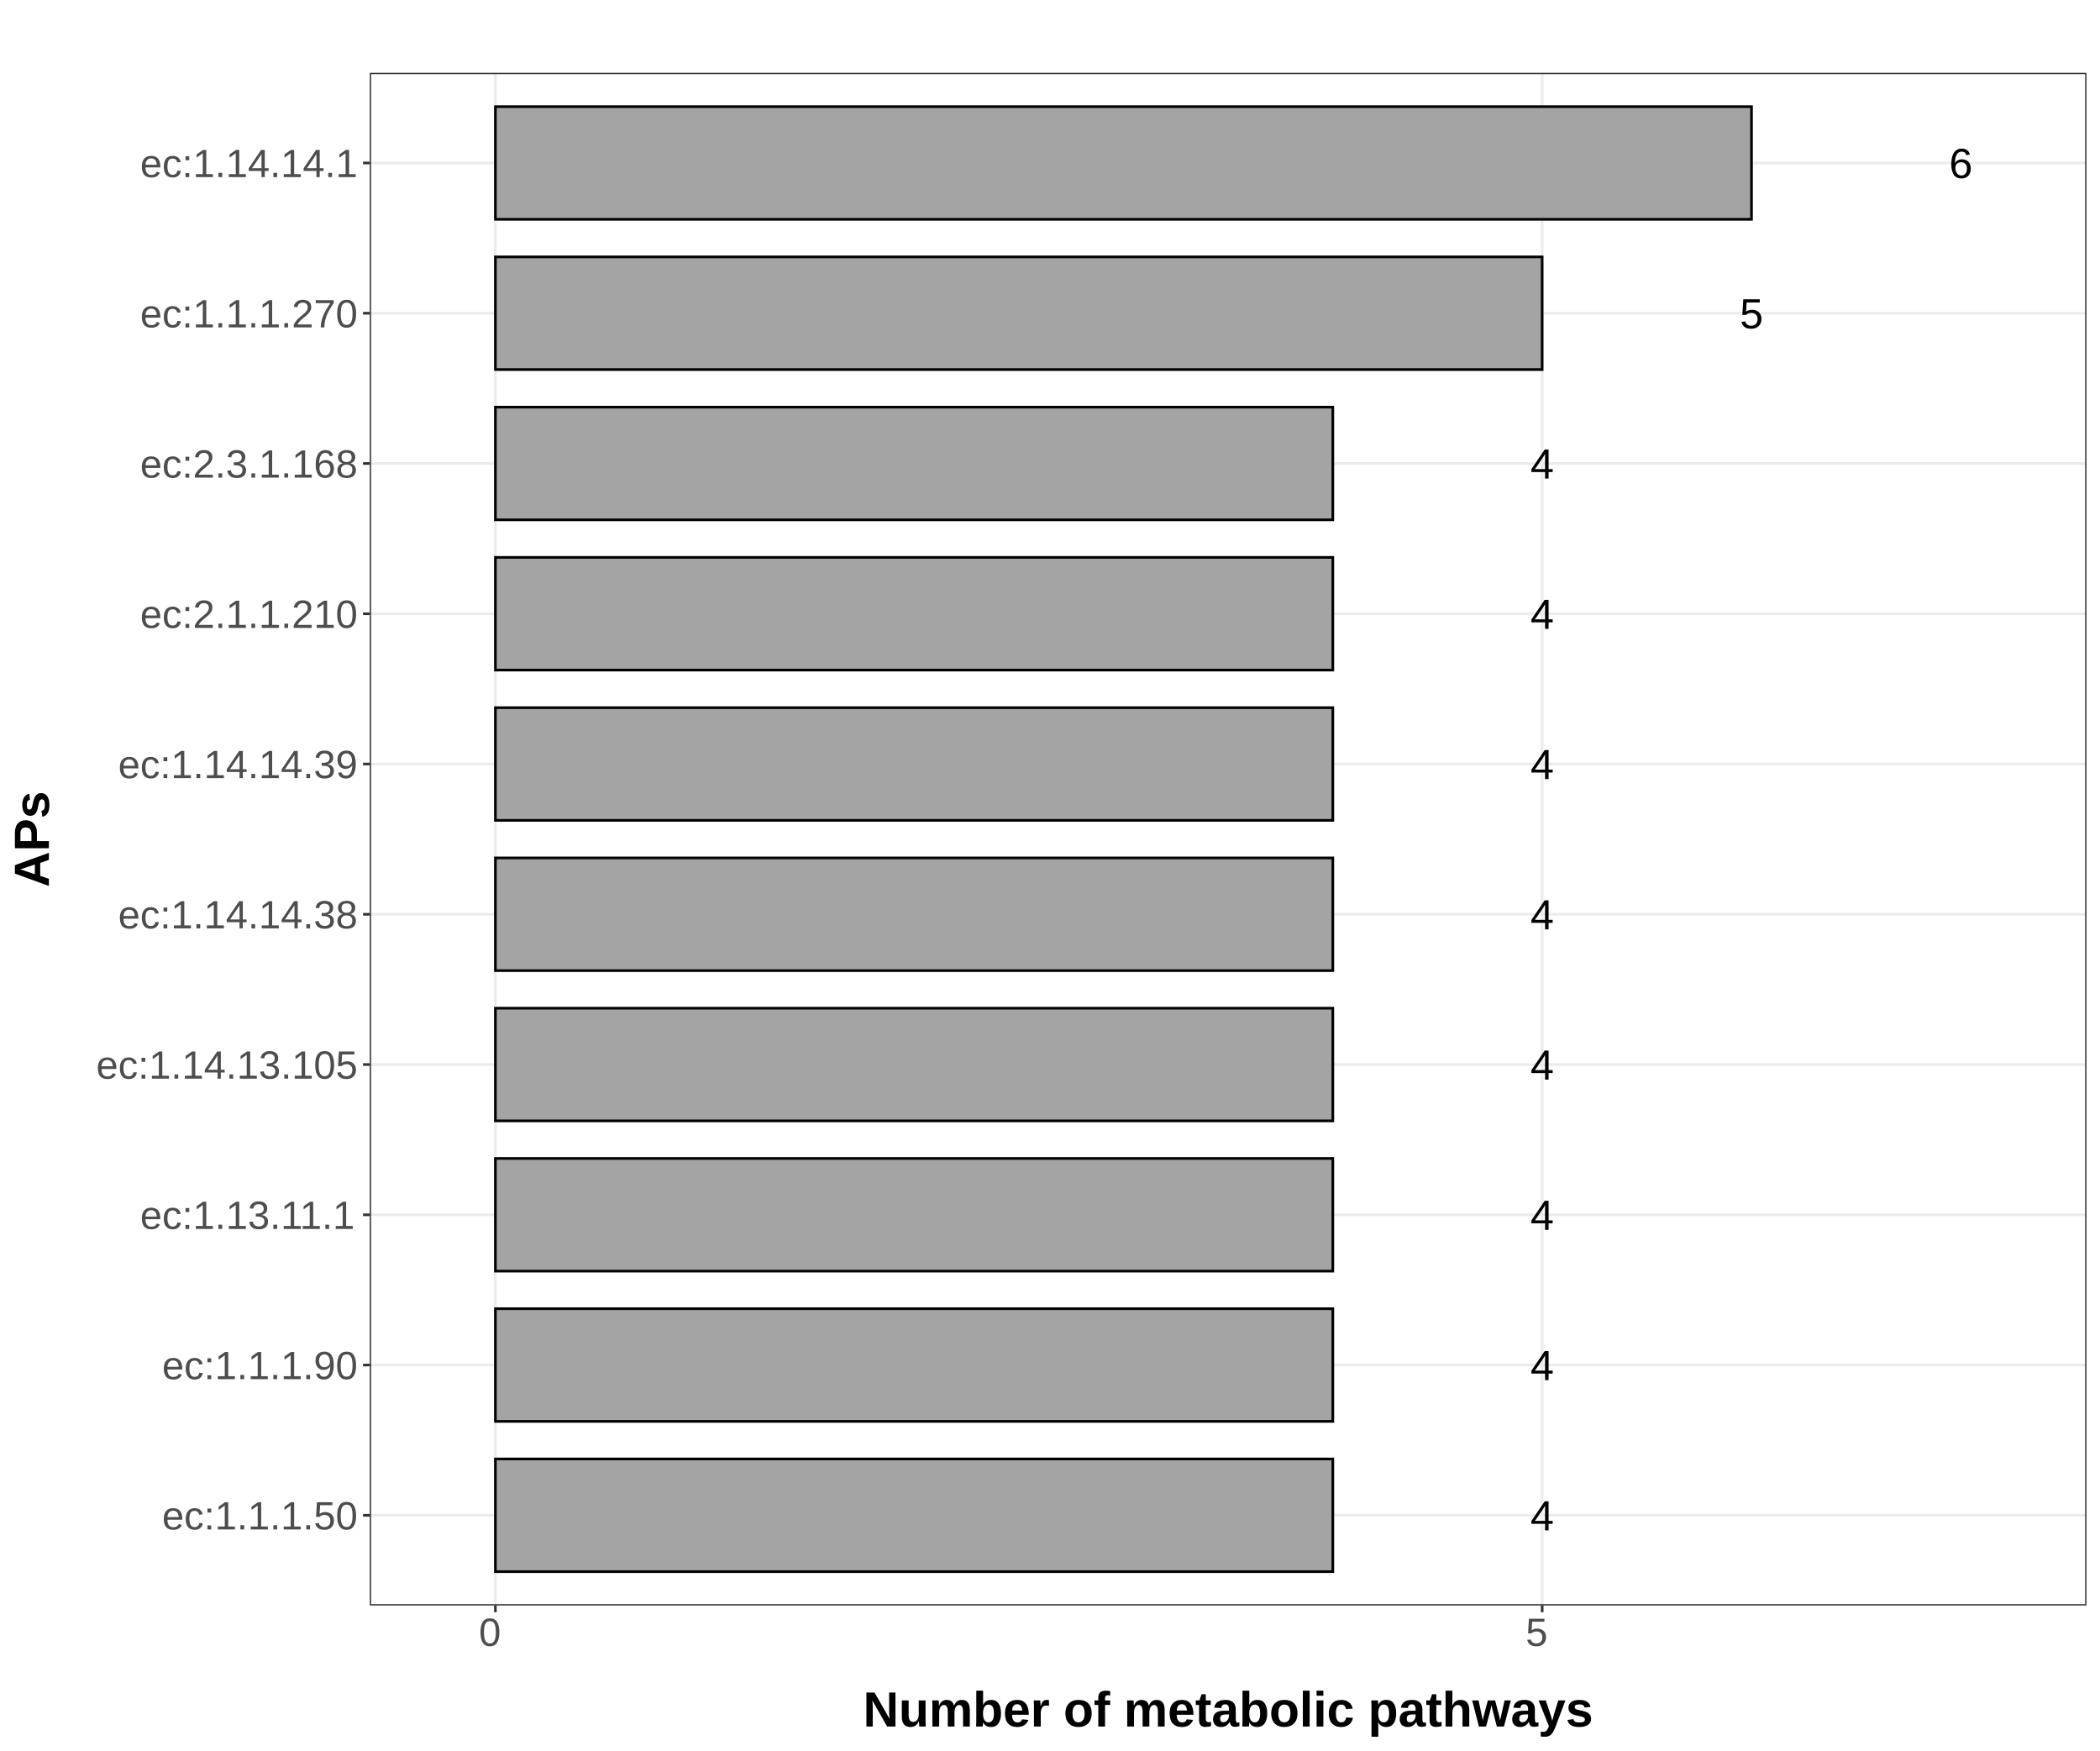
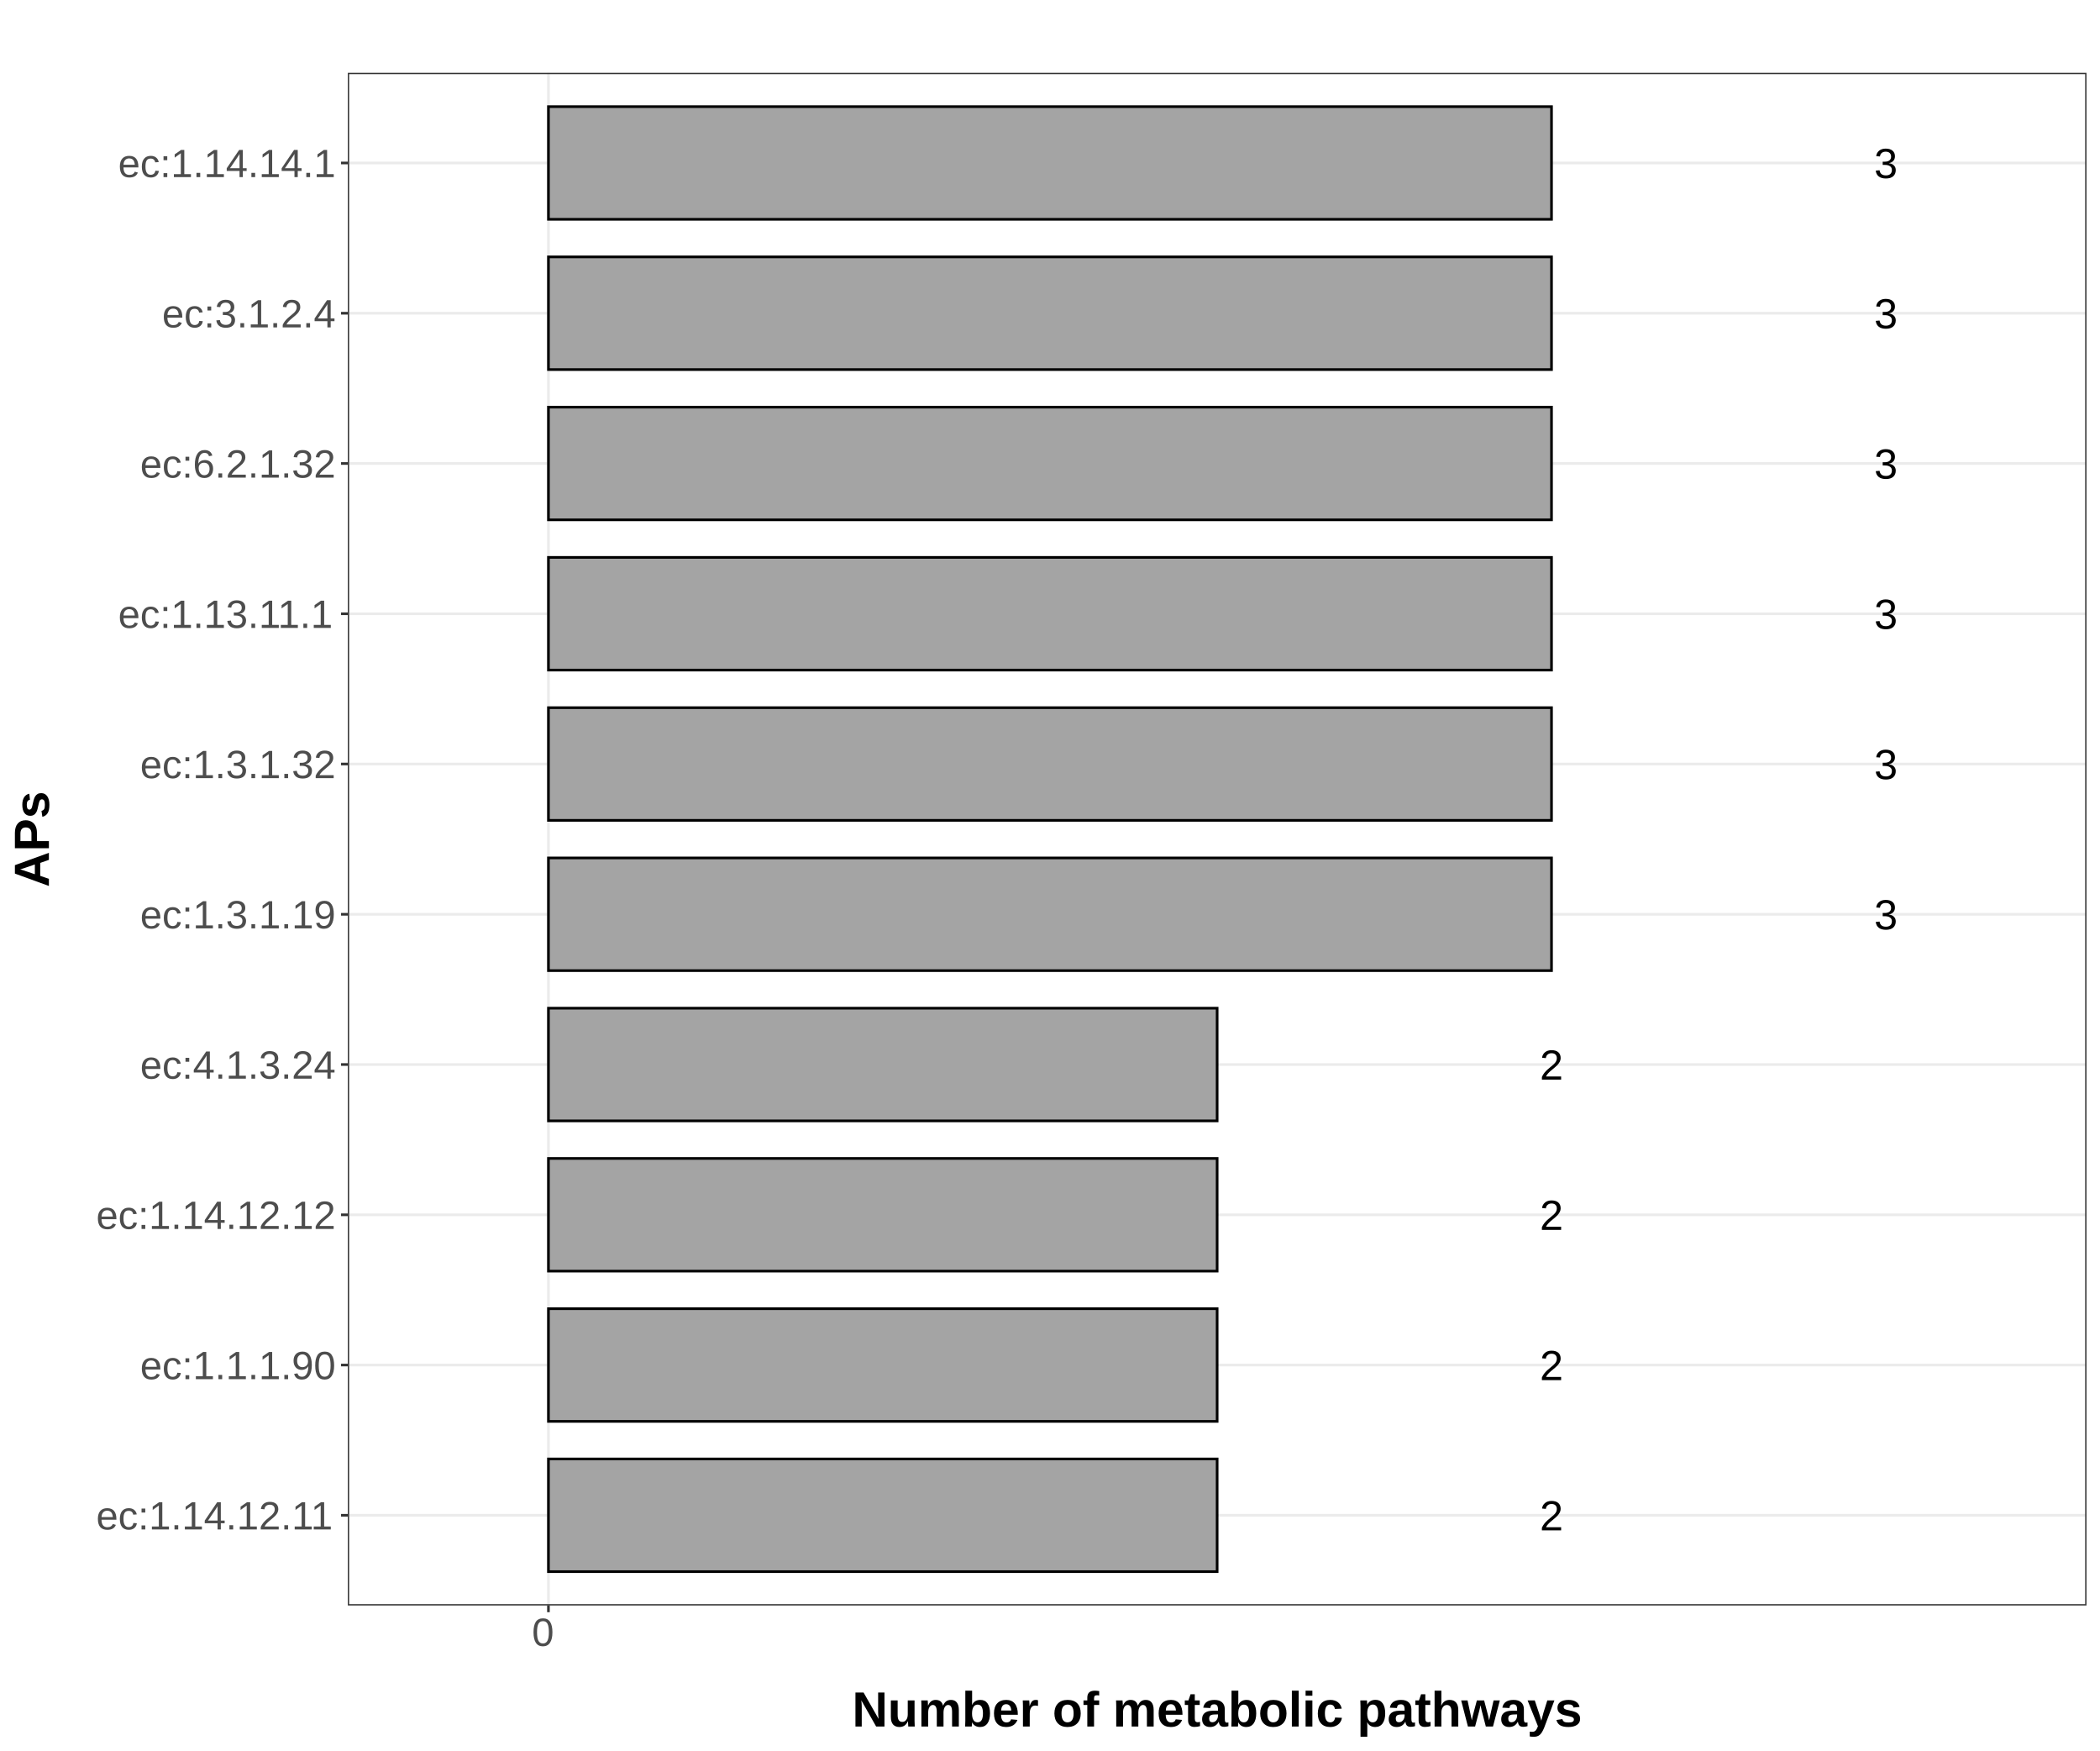
<svg xmlns="http://www.w3.org/2000/svg" viewBox="0 0 850.39 708.66">
  <defs>
    <style type="text/css">
    line, polyline, polygon, path, rect, circle {
      fill: none;
      stroke: #000000;
      stroke-linecap: round;
      stroke-linejoin: round;
      stroke-miterlimit: 10.00;
    }
  </style>
  </defs>
  <rect width="100%" height="100%" style="stroke: none; fill: #FFFFFF;" />
  <rect x="0.00" y="0.00" width="850.39" height="708.66" style="stroke-width: 1.07; stroke: #FFFFFF; fill: #FFFFFF;" />
  <defs>
-     <clipPath id="cpMTQ5Ljc1fDg0NC45MXw2NDkuOTZ8MjkuNDg=">
-       <rect x="149.75" y="29.48" width="695.17" height="620.48" />
+     <clipPath id="cpMTQwLjg1fDg0NC45MXw2NDkuOTZ8MjkuNDg=">
+       <rect x="140.85" y="29.48" width="704.07" height="620.48" />
    </clipPath>
  </defs>
-   <rect x="149.75" y="29.48" width="695.17" height="620.48" style="stroke-width: 1.07; stroke: none; fill: #FFFFFF;" clip-path="url(#cpMTQ5Ljc1fDg0NC45MXw2NDkuOTZ8MjkuNDg=)" />
-   <polyline points="149.75,613.46 844.91,613.46 " style="stroke-width: 1.07; stroke: #EBEBEB; stroke-linecap: butt;" clip-path="url(#cpMTQ5Ljc1fDg0NC45MXw2NDkuOTZ8MjkuNDg=)" />
-   <polyline points="149.75,552.63 844.91,552.63 " style="stroke-width: 1.07; stroke: #EBEBEB; stroke-linecap: butt;" clip-path="url(#cpMTQ5Ljc1fDg0NC45MXw2NDkuOTZ8MjkuNDg=)" />
-   <polyline points="149.75,491.80 844.91,491.80 " style="stroke-width: 1.07; stroke: #EBEBEB; stroke-linecap: butt;" clip-path="url(#cpMTQ5Ljc1fDg0NC45MXw2NDkuOTZ8MjkuNDg=)" />
-   <polyline points="149.75,430.97 844.91,430.97 " style="stroke-width: 1.07; stroke: #EBEBEB; stroke-linecap: butt;" clip-path="url(#cpMTQ5Ljc1fDg0NC45MXw2NDkuOTZ8MjkuNDg=)" />
-   <polyline points="149.75,370.14 844.91,370.14 " style="stroke-width: 1.07; stroke: #EBEBEB; stroke-linecap: butt;" clip-path="url(#cpMTQ5Ljc1fDg0NC45MXw2NDkuOTZ8MjkuNDg=)" />
-   <polyline points="149.75,309.31 844.91,309.31 " style="stroke-width: 1.07; stroke: #EBEBEB; stroke-linecap: butt;" clip-path="url(#cpMTQ5Ljc1fDg0NC45MXw2NDkuOTZ8MjkuNDg=)" />
-   <polyline points="149.75,248.48 844.91,248.48 " style="stroke-width: 1.07; stroke: #EBEBEB; stroke-linecap: butt;" clip-path="url(#cpMTQ5Ljc1fDg0NC45MXw2NDkuOTZ8MjkuNDg=)" />
-   <polyline points="149.75,187.64 844.91,187.64 " style="stroke-width: 1.07; stroke: #EBEBEB; stroke-linecap: butt;" clip-path="url(#cpMTQ5Ljc1fDg0NC45MXw2NDkuOTZ8MjkuNDg=)" />
-   <polyline points="149.75,126.81 844.91,126.81 " style="stroke-width: 1.07; stroke: #EBEBEB; stroke-linecap: butt;" clip-path="url(#cpMTQ5Ljc1fDg0NC45MXw2NDkuOTZ8MjkuNDg=)" />
-   <polyline points="149.75,65.98 844.91,65.98 " style="stroke-width: 1.07; stroke: #EBEBEB; stroke-linecap: butt;" clip-path="url(#cpMTQ5Ljc1fDg0NC45MXw2NDkuOTZ8MjkuNDg=)" />
-   <polyline points="200.61,649.96 200.61,29.48 " style="stroke-width: 1.07; stroke: #EBEBEB; stroke-linecap: butt;" clip-path="url(#cpMTQ5Ljc1fDg0NC45MXw2NDkuOTZ8MjkuNDg=)" />
-   <polyline points="624.50,649.96 624.50,29.48 " style="stroke-width: 1.07; stroke: #EBEBEB; stroke-linecap: butt;" clip-path="url(#cpMTQ5Ljc1fDg0NC45MXw2NDkuOTZ8MjkuNDg=)" />
-   <rect x="200.61" y="590.65" width="339.11" height="45.62" style="stroke-width: 1.07; stroke-linecap: square; stroke-linejoin: miter; fill: #A4A4A4;" clip-path="url(#cpMTQ5Ljc1fDg0NC45MXw2NDkuOTZ8MjkuNDg=)" />
-   <rect x="200.61" y="529.82" width="339.11" height="45.62" style="stroke-width: 1.07; stroke-linecap: square; stroke-linejoin: miter; fill: #A4A4A4;" clip-path="url(#cpMTQ5Ljc1fDg0NC45MXw2NDkuOTZ8MjkuNDg=)" />
-   <rect x="200.61" y="468.99" width="339.11" height="45.62" style="stroke-width: 1.07; stroke-linecap: square; stroke-linejoin: miter; fill: #A4A4A4;" clip-path="url(#cpMTQ5Ljc1fDg0NC45MXw2NDkuOTZ8MjkuNDg=)" />
-   <rect x="200.61" y="408.16" width="339.11" height="45.62" style="stroke-width: 1.07; stroke-linecap: square; stroke-linejoin: miter; fill: #A4A4A4;" clip-path="url(#cpMTQ5Ljc1fDg0NC45MXw2NDkuOTZ8MjkuNDg=)" />
-   <rect x="200.61" y="347.33" width="339.11" height="45.62" style="stroke-width: 1.07; stroke-linecap: square; stroke-linejoin: miter; fill: #A4A4A4;" clip-path="url(#cpMTQ5Ljc1fDg0NC45MXw2NDkuOTZ8MjkuNDg=)" />
-   <rect x="200.61" y="286.50" width="339.11" height="45.62" style="stroke-width: 1.07; stroke-linecap: square; stroke-linejoin: miter; fill: #A4A4A4;" clip-path="url(#cpMTQ5Ljc1fDg0NC45MXw2NDkuOTZ8MjkuNDg=)" />
-   <rect x="200.61" y="225.66" width="339.11" height="45.62" style="stroke-width: 1.07; stroke-linecap: square; stroke-linejoin: miter; fill: #A4A4A4;" clip-path="url(#cpMTQ5Ljc1fDg0NC45MXw2NDkuOTZ8MjkuNDg=)" />
-   <rect x="200.61" y="164.83" width="339.11" height="45.62" style="stroke-width: 1.07; stroke-linecap: square; stroke-linejoin: miter; fill: #A4A4A4;" clip-path="url(#cpMTQ5Ljc1fDg0NC45MXw2NDkuOTZ8MjkuNDg=)" />
-   <rect x="200.61" y="104.00" width="423.88" height="45.62" style="stroke-width: 1.07; stroke-linecap: square; stroke-linejoin: miter; fill: #A4A4A4;" clip-path="url(#cpMTQ5Ljc1fDg0NC45MXw2NDkuOTZ8MjkuNDg=)" />
-   <rect x="200.61" y="43.17" width="508.66" height="45.62" style="stroke-width: 1.07; stroke-linecap: square; stroke-linejoin: miter; fill: #A4A4A4;" clip-path="url(#cpMTQ5Ljc1fDg0NC45MXw2NDkuOTZ8MjkuNDg=)" />
-   <g clip-path="url(#cpMTQ5Ljc1fDg0NC45MXw2NDkuOTZ8MjkuNDg=)">
-     <text x="789.30" y="72.09" style="font-size: 17.07px; font-family: Arial;" textLength="9.49px" lengthAdjust="spacingAndGlyphs">6</text>
+   <rect x="140.85" y="29.48" width="704.07" height="620.48" style="stroke-width: 1.07; stroke: none; fill: #FFFFFF;" clip-path="url(#cpMTQwLjg1fDg0NC45MXw2NDkuOTZ8MjkuNDg=)" />
+   <polyline points="140.85,613.46 844.91,613.46 " style="stroke-width: 1.07; stroke: #EBEBEB; stroke-linecap: butt;" clip-path="url(#cpMTQwLjg1fDg0NC45MXw2NDkuOTZ8MjkuNDg=)" />
+   <polyline points="140.85,552.63 844.91,552.63 " style="stroke-width: 1.07; stroke: #EBEBEB; stroke-linecap: butt;" clip-path="url(#cpMTQwLjg1fDg0NC45MXw2NDkuOTZ8MjkuNDg=)" />
+   <polyline points="140.85,491.80 844.91,491.80 " style="stroke-width: 1.07; stroke: #EBEBEB; stroke-linecap: butt;" clip-path="url(#cpMTQwLjg1fDg0NC45MXw2NDkuOTZ8MjkuNDg=)" />
+   <polyline points="140.85,430.97 844.91,430.97 " style="stroke-width: 1.07; stroke: #EBEBEB; stroke-linecap: butt;" clip-path="url(#cpMTQwLjg1fDg0NC45MXw2NDkuOTZ8MjkuNDg=)" />
+   <polyline points="140.85,370.14 844.91,370.14 " style="stroke-width: 1.07; stroke: #EBEBEB; stroke-linecap: butt;" clip-path="url(#cpMTQwLjg1fDg0NC45MXw2NDkuOTZ8MjkuNDg=)" />
+   <polyline points="140.85,309.31 844.91,309.31 " style="stroke-width: 1.07; stroke: #EBEBEB; stroke-linecap: butt;" clip-path="url(#cpMTQwLjg1fDg0NC45MXw2NDkuOTZ8MjkuNDg=)" />
+   <polyline points="140.85,248.48 844.91,248.48 " style="stroke-width: 1.07; stroke: #EBEBEB; stroke-linecap: butt;" clip-path="url(#cpMTQwLjg1fDg0NC45MXw2NDkuOTZ8MjkuNDg=)" />
+   <polyline points="140.85,187.64 844.91,187.64 " style="stroke-width: 1.07; stroke: #EBEBEB; stroke-linecap: butt;" clip-path="url(#cpMTQwLjg1fDg0NC45MXw2NDkuOTZ8MjkuNDg=)" />
+   <polyline points="140.85,126.81 844.91,126.81 " style="stroke-width: 1.07; stroke: #EBEBEB; stroke-linecap: butt;" clip-path="url(#cpMTQwLjg1fDg0NC45MXw2NDkuOTZ8MjkuNDg=)" />
+   <polyline points="140.85,65.98 844.91,65.98 " style="stroke-width: 1.07; stroke: #EBEBEB; stroke-linecap: butt;" clip-path="url(#cpMTQwLjg1fDg0NC45MXw2NDkuOTZ8MjkuNDg=)" />
+   <polyline points="222.09,649.96 222.09,29.48 " style="stroke-width: 1.07; stroke: #EBEBEB; stroke-linecap: butt;" clip-path="url(#cpMTQwLjg1fDg0NC45MXw2NDkuOTZ8MjkuNDg=)" />
+   <rect x="222.09" y="590.65" width="270.79" height="45.62" style="stroke-width: 1.07; stroke-linecap: square; stroke-linejoin: miter; fill: #A4A4A4;" clip-path="url(#cpMTQwLjg1fDg0NC45MXw2NDkuOTZ8MjkuNDg=)" />
+   <rect x="222.09" y="529.82" width="270.79" height="45.62" style="stroke-width: 1.07; stroke-linecap: square; stroke-linejoin: miter; fill: #A4A4A4;" clip-path="url(#cpMTQwLjg1fDg0NC45MXw2NDkuOTZ8MjkuNDg=)" />
+   <rect x="222.09" y="468.99" width="270.79" height="45.62" style="stroke-width: 1.07; stroke-linecap: square; stroke-linejoin: miter; fill: #A4A4A4;" clip-path="url(#cpMTQwLjg1fDg0NC45MXw2NDkuOTZ8MjkuNDg=)" />
+   <rect x="222.09" y="408.16" width="270.79" height="45.62" style="stroke-width: 1.07; stroke-linecap: square; stroke-linejoin: miter; fill: #A4A4A4;" clip-path="url(#cpMTQwLjg1fDg0NC45MXw2NDkuOTZ8MjkuNDg=)" />
+   <rect x="222.09" y="347.33" width="406.19" height="45.62" style="stroke-width: 1.07; stroke-linecap: square; stroke-linejoin: miter; fill: #A4A4A4;" clip-path="url(#cpMTQwLjg1fDg0NC45MXw2NDkuOTZ8MjkuNDg=)" />
+   <rect x="222.09" y="286.50" width="406.19" height="45.62" style="stroke-width: 1.07; stroke-linecap: square; stroke-linejoin: miter; fill: #A4A4A4;" clip-path="url(#cpMTQwLjg1fDg0NC45MXw2NDkuOTZ8MjkuNDg=)" />
+   <rect x="222.09" y="225.66" width="406.19" height="45.62" style="stroke-width: 1.07; stroke-linecap: square; stroke-linejoin: miter; fill: #A4A4A4;" clip-path="url(#cpMTQwLjg1fDg0NC45MXw2NDkuOTZ8MjkuNDg=)" />
+   <rect x="222.09" y="164.83" width="406.19" height="45.62" style="stroke-width: 1.07; stroke-linecap: square; stroke-linejoin: miter; fill: #A4A4A4;" clip-path="url(#cpMTQwLjg1fDg0NC45MXw2NDkuOTZ8MjkuNDg=)" />
+   <rect x="222.09" y="104.00" width="406.19" height="45.62" style="stroke-width: 1.07; stroke-linecap: square; stroke-linejoin: miter; fill: #A4A4A4;" clip-path="url(#cpMTQwLjg1fDg0NC45MXw2NDkuOTZ8MjkuNDg=)" />
+   <rect x="222.09" y="43.17" width="406.19" height="45.62" style="stroke-width: 1.07; stroke-linecap: square; stroke-linejoin: miter; fill: #A4A4A4;" clip-path="url(#cpMTQwLjg1fDg0NC45MXw2NDkuOTZ8MjkuNDg=)" />
+   <g clip-path="url(#cpMTQwLjg1fDg0NC45MXw2NDkuOTZ8MjkuNDg=)">
+     <text x="758.93" y="376.25" style="font-size: 17.07px; font-family: Arial;" textLength="9.49px" lengthAdjust="spacingAndGlyphs">3</text>
  </g>
-   <g clip-path="url(#cpMTQ5Ljc1fDg0NC45MXw2NDkuOTZ8MjkuNDg=)">
-     <text x="704.52" y="132.92" style="font-size: 17.07px; font-family: Arial;" textLength="9.49px" lengthAdjust="spacingAndGlyphs">5</text>
+   <g clip-path="url(#cpMTQwLjg1fDg0NC45MXw2NDkuOTZ8MjkuNDg=)">
+     <text x="758.93" y="315.42" style="font-size: 17.07px; font-family: Arial;" textLength="9.49px" lengthAdjust="spacingAndGlyphs">3</text>
  </g>
-   <g clip-path="url(#cpMTQ5Ljc1fDg0NC45MXw2NDkuOTZ8MjkuNDg=)">
-     <text x="619.75" y="619.57" style="font-size: 17.07px; font-family: Arial;" textLength="9.49px" lengthAdjust="spacingAndGlyphs">4</text>
+   <g clip-path="url(#cpMTQwLjg1fDg0NC45MXw2NDkuOTZ8MjkuNDg=)">
+     <text x="758.93" y="254.59" style="font-size: 17.07px; font-family: Arial;" textLength="9.49px" lengthAdjust="spacingAndGlyphs">3</text>
  </g>
-   <g clip-path="url(#cpMTQ5Ljc1fDg0NC45MXw2NDkuOTZ8MjkuNDg=)">
-     <text x="619.75" y="558.74" style="font-size: 17.07px; font-family: Arial;" textLength="9.49px" lengthAdjust="spacingAndGlyphs">4</text>
+   <g clip-path="url(#cpMTQwLjg1fDg0NC45MXw2NDkuOTZ8MjkuNDg=)">
+     <text x="758.93" y="193.76" style="font-size: 17.07px; font-family: Arial;" textLength="9.49px" lengthAdjust="spacingAndGlyphs">3</text>
  </g>
-   <g clip-path="url(#cpMTQ5Ljc1fDg0NC45MXw2NDkuOTZ8MjkuNDg=)">
-     <text x="619.75" y="497.91" style="font-size: 17.07px; font-family: Arial;" textLength="9.49px" lengthAdjust="spacingAndGlyphs">4</text>
+   <g clip-path="url(#cpMTQwLjg1fDg0NC45MXw2NDkuOTZ8MjkuNDg=)">
+     <text x="758.93" y="132.92" style="font-size: 17.07px; font-family: Arial;" textLength="9.49px" lengthAdjust="spacingAndGlyphs">3</text>
  </g>
-   <g clip-path="url(#cpMTQ5Ljc1fDg0NC45MXw2NDkuOTZ8MjkuNDg=)">
-     <text x="619.75" y="437.08" style="font-size: 17.07px; font-family: Arial;" textLength="9.49px" lengthAdjust="spacingAndGlyphs">4</text>
+   <g clip-path="url(#cpMTQwLjg1fDg0NC45MXw2NDkuOTZ8MjkuNDg=)">
+     <text x="758.93" y="72.09" style="font-size: 17.07px; font-family: Arial;" textLength="9.49px" lengthAdjust="spacingAndGlyphs">3</text>
  </g>
-   <g clip-path="url(#cpMTQ5Ljc1fDg0NC45MXw2NDkuOTZ8MjkuNDg=)">
-     <text x="619.75" y="376.25" style="font-size: 17.07px; font-family: Arial;" textLength="9.49px" lengthAdjust="spacingAndGlyphs">4</text>
+   <g clip-path="url(#cpMTQwLjg1fDg0NC45MXw2NDkuOTZ8MjkuNDg=)">
+     <text x="623.53" y="619.57" style="font-size: 17.07px; font-family: Arial;" textLength="9.49px" lengthAdjust="spacingAndGlyphs">2</text>
  </g>
-   <g clip-path="url(#cpMTQ5Ljc1fDg0NC45MXw2NDkuOTZ8MjkuNDg=)">
-     <text x="619.75" y="315.42" style="font-size: 17.07px; font-family: Arial;" textLength="9.49px" lengthAdjust="spacingAndGlyphs">4</text>
+   <g clip-path="url(#cpMTQwLjg1fDg0NC45MXw2NDkuOTZ8MjkuNDg=)">
+     <text x="623.53" y="558.74" style="font-size: 17.07px; font-family: Arial;" textLength="9.49px" lengthAdjust="spacingAndGlyphs">2</text>
  </g>
-   <g clip-path="url(#cpMTQ5Ljc1fDg0NC45MXw2NDkuOTZ8MjkuNDg=)">
-     <text x="619.75" y="254.59" style="font-size: 17.07px; font-family: Arial;" textLength="9.49px" lengthAdjust="spacingAndGlyphs">4</text>
+   <g clip-path="url(#cpMTQwLjg1fDg0NC45MXw2NDkuOTZ8MjkuNDg=)">
+     <text x="623.53" y="497.91" style="font-size: 17.07px; font-family: Arial;" textLength="9.49px" lengthAdjust="spacingAndGlyphs">2</text>
  </g>
-   <g clip-path="url(#cpMTQ5Ljc1fDg0NC45MXw2NDkuOTZ8MjkuNDg=)">
-     <text x="619.75" y="193.76" style="font-size: 17.07px; font-family: Arial;" textLength="9.49px" lengthAdjust="spacingAndGlyphs">4</text>
+   <g clip-path="url(#cpMTQwLjg1fDg0NC45MXw2NDkuOTZ8MjkuNDg=)">
+     <text x="623.53" y="437.08" style="font-size: 17.07px; font-family: Arial;" textLength="9.49px" lengthAdjust="spacingAndGlyphs">2</text>
  </g>
-   <rect x="149.75" y="29.48" width="695.17" height="620.48" style="stroke-width: 1.07; stroke: #333333;" clip-path="url(#cpMTQ5Ljc1fDg0NC45MXw2NDkuOTZ8MjkuNDg=)" />
+   <rect x="140.85" y="29.48" width="704.07" height="620.48" style="stroke-width: 1.07; stroke: #333333;" clip-path="url(#cpMTQwLjg1fDg0NC45MXw2NDkuOTZ8MjkuNDg=)" />
  <defs>
    <clipPath id="cpMC4wMHw4NTAuMzl8NzA4LjY2fDAuMDA=">
      <rect x="0.00" y="0.00" width="850.39" height="708.66" />
    </clipPath>
  </defs>
  <g clip-path="url(#cpMC4wMHw4NTAuMzl8NzA4LjY2fDAuMDA=)">
-     <text x="65.64" y="619.19" style="font-size: 16.00px; fill: #4D4D4D; font-family: Arial;" textLength="79.17px" lengthAdjust="spacingAndGlyphs">ec:1.1.1.50</text>
+     <text x="38.95" y="619.19" style="font-size: 16.00px; fill: #4D4D4D; font-family: Arial;" textLength="96.97px" lengthAdjust="spacingAndGlyphs">ec:1.14.12.11</text>
  </g>
  <g clip-path="url(#cpMC4wMHw4NTAuMzl8NzA4LjY2fDAuMDA=)">
-     <text x="65.64" y="558.36" style="font-size: 16.00px; fill: #4D4D4D; font-family: Arial;" textLength="79.17px" lengthAdjust="spacingAndGlyphs">ec:1.1.1.90</text>
+     <text x="56.75" y="558.36" style="font-size: 16.00px; fill: #4D4D4D; font-family: Arial;" textLength="79.17px" lengthAdjust="spacingAndGlyphs">ec:1.1.1.90</text>
  </g>
  <g clip-path="url(#cpMC4wMHw4NTAuMzl8NzA4LjY2fDAuMDA=)">
-     <text x="56.75" y="497.53" style="font-size: 16.00px; fill: #4D4D4D; font-family: Arial;" textLength="88.07px" lengthAdjust="spacingAndGlyphs">ec:1.13.11.1</text>
+     <text x="38.95" y="497.53" style="font-size: 16.00px; fill: #4D4D4D; font-family: Arial;" textLength="96.97px" lengthAdjust="spacingAndGlyphs">ec:1.14.12.12</text>
  </g>
  <g clip-path="url(#cpMC4wMHw4NTAuMzl8NzA4LjY2fDAuMDA=)">
-     <text x="38.95" y="436.70" style="font-size: 16.00px; fill: #4D4D4D; font-family: Arial;" textLength="105.87px" lengthAdjust="spacingAndGlyphs">ec:1.14.13.105</text>
+     <text x="56.75" y="436.70" style="font-size: 16.00px; fill: #4D4D4D; font-family: Arial;" textLength="79.17px" lengthAdjust="spacingAndGlyphs">ec:4.1.3.24</text>
  </g>
  <g clip-path="url(#cpMC4wMHw4NTAuMzl8NzA4LjY2fDAuMDA=)">
-     <text x="47.85" y="375.86" style="font-size: 16.00px; fill: #4D4D4D; font-family: Arial;" textLength="96.97px" lengthAdjust="spacingAndGlyphs">ec:1.14.14.38</text>
+     <text x="56.75" y="375.86" style="font-size: 16.00px; fill: #4D4D4D; font-family: Arial;" textLength="79.17px" lengthAdjust="spacingAndGlyphs">ec:1.3.1.19</text>
  </g>
  <g clip-path="url(#cpMC4wMHw4NTAuMzl8NzA4LjY2fDAuMDA=)">
-     <text x="47.85" y="315.03" style="font-size: 16.00px; fill: #4D4D4D; font-family: Arial;" textLength="96.97px" lengthAdjust="spacingAndGlyphs">ec:1.14.14.39</text>
+     <text x="56.75" y="315.03" style="font-size: 16.00px; fill: #4D4D4D; font-family: Arial;" textLength="79.17px" lengthAdjust="spacingAndGlyphs">ec:1.3.1.32</text>
  </g>
  <g clip-path="url(#cpMC4wMHw4NTAuMzl8NzA4LjY2fDAuMDA=)">
-     <text x="56.75" y="254.20" style="font-size: 16.00px; fill: #4D4D4D; font-family: Arial;" textLength="88.07px" lengthAdjust="spacingAndGlyphs">ec:2.1.1.210</text>
+     <text x="47.85" y="254.20" style="font-size: 16.00px; fill: #4D4D4D; font-family: Arial;" textLength="88.07px" lengthAdjust="spacingAndGlyphs">ec:1.13.11.1</text>
  </g>
  <g clip-path="url(#cpMC4wMHw4NTAuMzl8NzA4LjY2fDAuMDA=)">
-     <text x="56.75" y="193.37" style="font-size: 16.00px; fill: #4D4D4D; font-family: Arial;" textLength="88.07px" lengthAdjust="spacingAndGlyphs">ec:2.3.1.168</text>
+     <text x="56.75" y="193.37" style="font-size: 16.00px; fill: #4D4D4D; font-family: Arial;" textLength="79.17px" lengthAdjust="spacingAndGlyphs">ec:6.2.1.32</text>
  </g>
  <g clip-path="url(#cpMC4wMHw4NTAuMzl8NzA4LjY2fDAuMDA=)">
-     <text x="56.75" y="132.54" style="font-size: 16.00px; fill: #4D4D4D; font-family: Arial;" textLength="88.07px" lengthAdjust="spacingAndGlyphs">ec:1.1.1.270</text>
+     <text x="65.64" y="132.54" style="font-size: 16.00px; fill: #4D4D4D; font-family: Arial;" textLength="70.27px" lengthAdjust="spacingAndGlyphs">ec:3.1.2.4</text>
  </g>
  <g clip-path="url(#cpMC4wMHw4NTAuMzl8NzA4LjY2fDAuMDA=)">
-     <text x="56.75" y="71.71" style="font-size: 16.00px; fill: #4D4D4D; font-family: Arial;" textLength="88.07px" lengthAdjust="spacingAndGlyphs">ec:1.14.14.1</text>
+     <text x="47.85" y="71.71" style="font-size: 16.00px; fill: #4D4D4D; font-family: Arial;" textLength="88.07px" lengthAdjust="spacingAndGlyphs">ec:1.14.14.1</text>
  </g>
-   <polyline points="147.01,613.46 149.75,613.46 " style="stroke-width: 1.07; stroke: #333333; stroke-linecap: butt;" clip-path="url(#cpMC4wMHw4NTAuMzl8NzA4LjY2fDAuMDA=)" />
-   <polyline points="147.01,552.63 149.75,552.63 " style="stroke-width: 1.07; stroke: #333333; stroke-linecap: butt;" clip-path="url(#cpMC4wMHw4NTAuMzl8NzA4LjY2fDAuMDA=)" />
-   <polyline points="147.01,491.80 149.75,491.80 " style="stroke-width: 1.07; stroke: #333333; stroke-linecap: butt;" clip-path="url(#cpMC4wMHw4NTAuMzl8NzA4LjY2fDAuMDA=)" />
-   <polyline points="147.01,430.97 149.75,430.97 " style="stroke-width: 1.07; stroke: #333333; stroke-linecap: butt;" clip-path="url(#cpMC4wMHw4NTAuMzl8NzA4LjY2fDAuMDA=)" />
-   <polyline points="147.01,370.14 149.75,370.14 " style="stroke-width: 1.07; stroke: #333333; stroke-linecap: butt;" clip-path="url(#cpMC4wMHw4NTAuMzl8NzA4LjY2fDAuMDA=)" />
-   <polyline points="147.01,309.31 149.75,309.31 " style="stroke-width: 1.07; stroke: #333333; stroke-linecap: butt;" clip-path="url(#cpMC4wMHw4NTAuMzl8NzA4LjY2fDAuMDA=)" />
-   <polyline points="147.01,248.48 149.75,248.48 " style="stroke-width: 1.07; stroke: #333333; stroke-linecap: butt;" clip-path="url(#cpMC4wMHw4NTAuMzl8NzA4LjY2fDAuMDA=)" />
-   <polyline points="147.01,187.64 149.75,187.64 " style="stroke-width: 1.07; stroke: #333333; stroke-linecap: butt;" clip-path="url(#cpMC4wMHw4NTAuMzl8NzA4LjY2fDAuMDA=)" />
-   <polyline points="147.01,126.81 149.75,126.81 " style="stroke-width: 1.07; stroke: #333333; stroke-linecap: butt;" clip-path="url(#cpMC4wMHw4NTAuMzl8NzA4LjY2fDAuMDA=)" />
-   <polyline points="147.01,65.98 149.75,65.98 " style="stroke-width: 1.07; stroke: #333333; stroke-linecap: butt;" clip-path="url(#cpMC4wMHw4NTAuMzl8NzA4LjY2fDAuMDA=)" />
-   <polyline points="200.61,652.70 200.61,649.96 " style="stroke-width: 1.07; stroke: #333333; stroke-linecap: butt;" clip-path="url(#cpMC4wMHw4NTAuMzl8NzA4LjY2fDAuMDA=)" />
-   <polyline points="624.50,652.70 624.50,649.96 " style="stroke-width: 1.07; stroke: #333333; stroke-linecap: butt;" clip-path="url(#cpMC4wMHw4NTAuMzl8NzA4LjY2fDAuMDA=)" />
+   <polyline points="138.11,613.46 140.85,613.46 " style="stroke-width: 1.07; stroke: #333333; stroke-linecap: butt;" clip-path="url(#cpMC4wMHw4NTAuMzl8NzA4LjY2fDAuMDA=)" />
+   <polyline points="138.11,552.63 140.85,552.63 " style="stroke-width: 1.07; stroke: #333333; stroke-linecap: butt;" clip-path="url(#cpMC4wMHw4NTAuMzl8NzA4LjY2fDAuMDA=)" />
+   <polyline points="138.11,491.80 140.85,491.80 " style="stroke-width: 1.07; stroke: #333333; stroke-linecap: butt;" clip-path="url(#cpMC4wMHw4NTAuMzl8NzA4LjY2fDAuMDA=)" />
+   <polyline points="138.11,430.97 140.85,430.97 " style="stroke-width: 1.07; stroke: #333333; stroke-linecap: butt;" clip-path="url(#cpMC4wMHw4NTAuMzl8NzA4LjY2fDAuMDA=)" />
+   <polyline points="138.11,370.14 140.85,370.14 " style="stroke-width: 1.07; stroke: #333333; stroke-linecap: butt;" clip-path="url(#cpMC4wMHw4NTAuMzl8NzA4LjY2fDAuMDA=)" />
+   <polyline points="138.11,309.31 140.85,309.31 " style="stroke-width: 1.07; stroke: #333333; stroke-linecap: butt;" clip-path="url(#cpMC4wMHw4NTAuMzl8NzA4LjY2fDAuMDA=)" />
+   <polyline points="138.11,248.48 140.85,248.48 " style="stroke-width: 1.07; stroke: #333333; stroke-linecap: butt;" clip-path="url(#cpMC4wMHw4NTAuMzl8NzA4LjY2fDAuMDA=)" />
+   <polyline points="138.11,187.64 140.85,187.64 " style="stroke-width: 1.07; stroke: #333333; stroke-linecap: butt;" clip-path="url(#cpMC4wMHw4NTAuMzl8NzA4LjY2fDAuMDA=)" />
+   <polyline points="138.11,126.81 140.85,126.81 " style="stroke-width: 1.07; stroke: #333333; stroke-linecap: butt;" clip-path="url(#cpMC4wMHw4NTAuMzl8NzA4LjY2fDAuMDA=)" />
+   <polyline points="138.11,65.98 140.85,65.98 " style="stroke-width: 1.07; stroke: #333333; stroke-linecap: butt;" clip-path="url(#cpMC4wMHw4NTAuMzl8NzA4LjY2fDAuMDA=)" />
+   <polyline points="222.09,652.70 222.09,649.96 " style="stroke-width: 1.07; stroke: #333333; stroke-linecap: butt;" clip-path="url(#cpMC4wMHw4NTAuMzl8NzA4LjY2fDAuMDA=)" />
  <g clip-path="url(#cpMC4wMHw4NTAuMzl8NzA4LjY2fDAuMDA=)">
-     <text x="193.94" y="666.35" style="font-size: 16.00px; fill: #4D4D4D; font-family: Arial;" textLength="13.34px" lengthAdjust="spacingAndGlyphs"> 0</text>
+     <text x="215.42" y="666.35" style="font-size: 16.00px; fill: #4D4D4D; font-family: Arial;" textLength="13.34px" lengthAdjust="spacingAndGlyphs"> 0</text>
  </g>
  <g clip-path="url(#cpMC4wMHw4NTAuMzl8NzA4LjY2fDAuMDA=)">
-     <text x="617.82" y="666.35" style="font-size: 16.00px; fill: #4D4D4D; font-family: Arial;" textLength="13.34px" lengthAdjust="spacingAndGlyphs"> 5</text>
-   </g>
-   <g clip-path="url(#cpMC4wMHw4NTAuMzl8NzA4LjY2fDAuMDA=)">
-     <text x="349.52" y="698.97" style="font-size: 20.00px; font-weight: bold; font-family: Arial;" textLength="295.62px" lengthAdjust="spacingAndGlyphs">Number of metabolic pathways</text>
+     <text x="345.07" y="698.97" style="font-size: 20.00px; font-weight: bold; font-family: Arial;" textLength="295.62px" lengthAdjust="spacingAndGlyphs">Number of metabolic pathways</text>
  </g>
  <g clip-path="url(#cpMC4wMHw4NTAuMzl8NzA4LjY2fDAuMDA=)">
    <text transform="translate(19.80,359.18) rotate(-90)" style="font-size: 20.00px; font-weight: bold; font-family: Arial;" textLength="38.91px" lengthAdjust="spacingAndGlyphs">APs</text>
  </g>
</svg>
